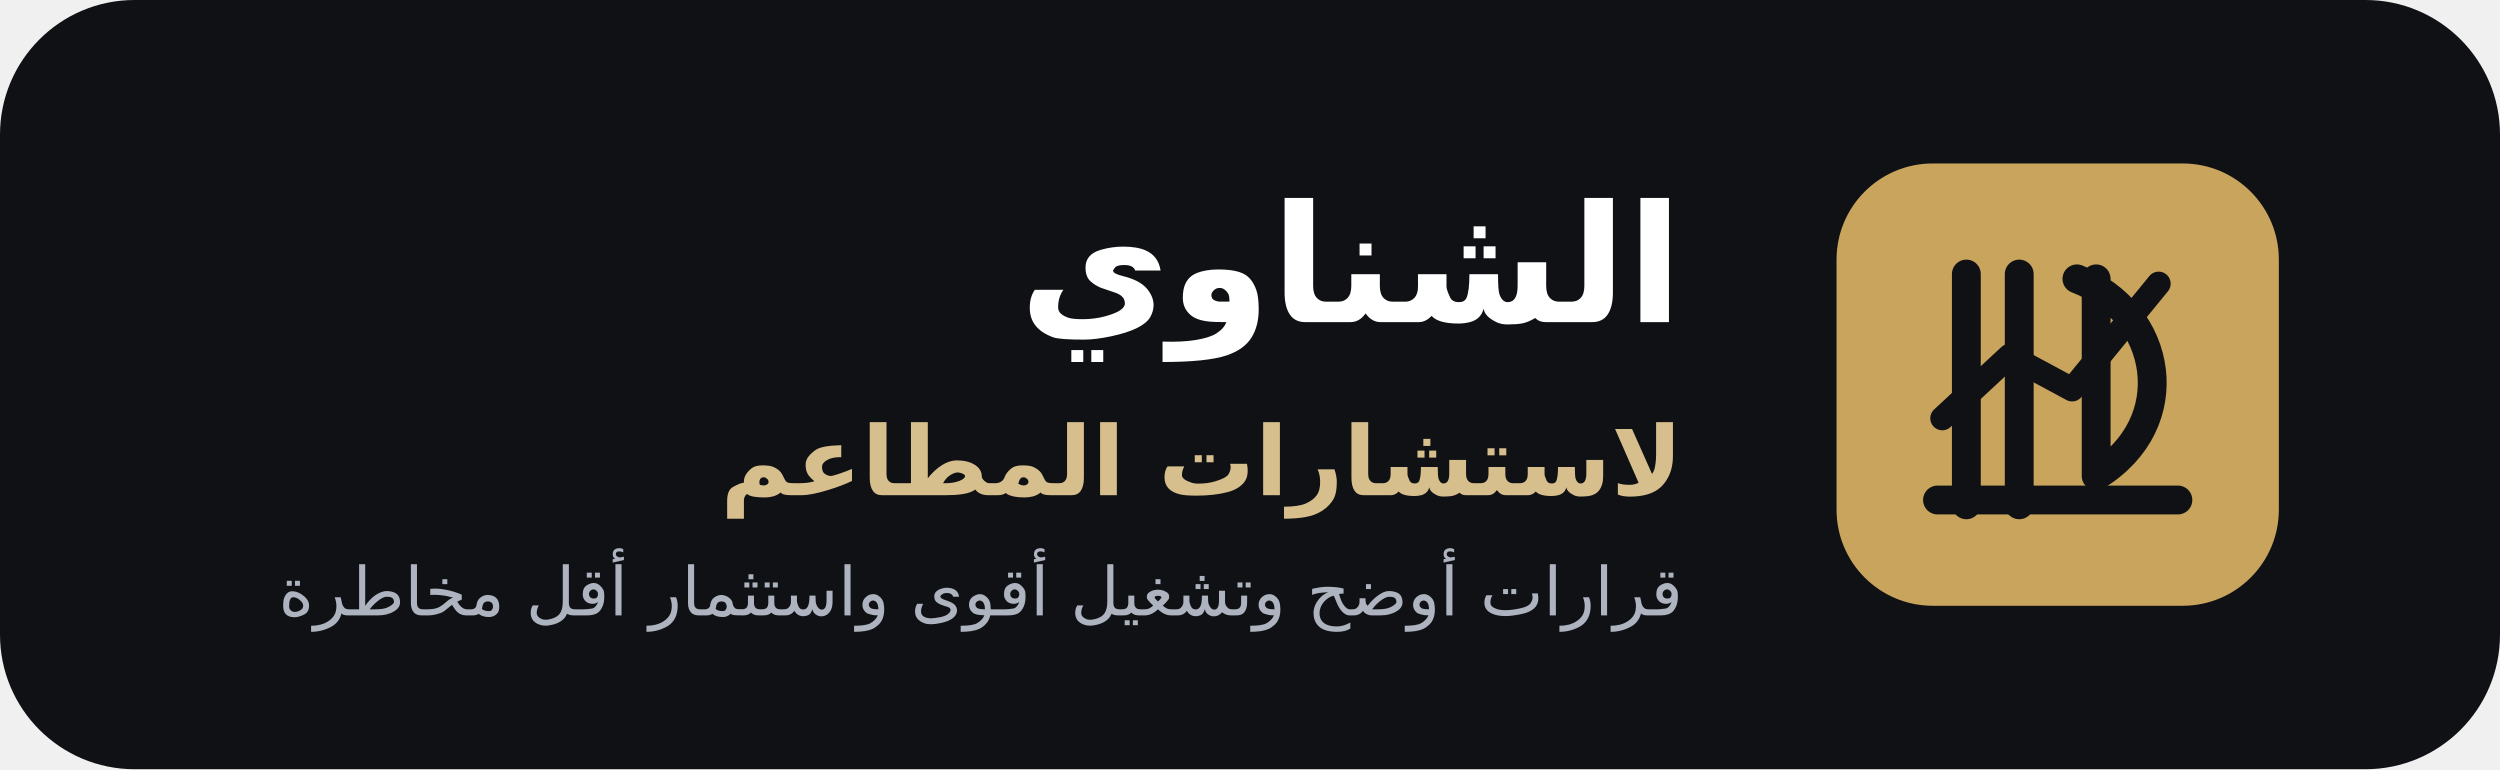
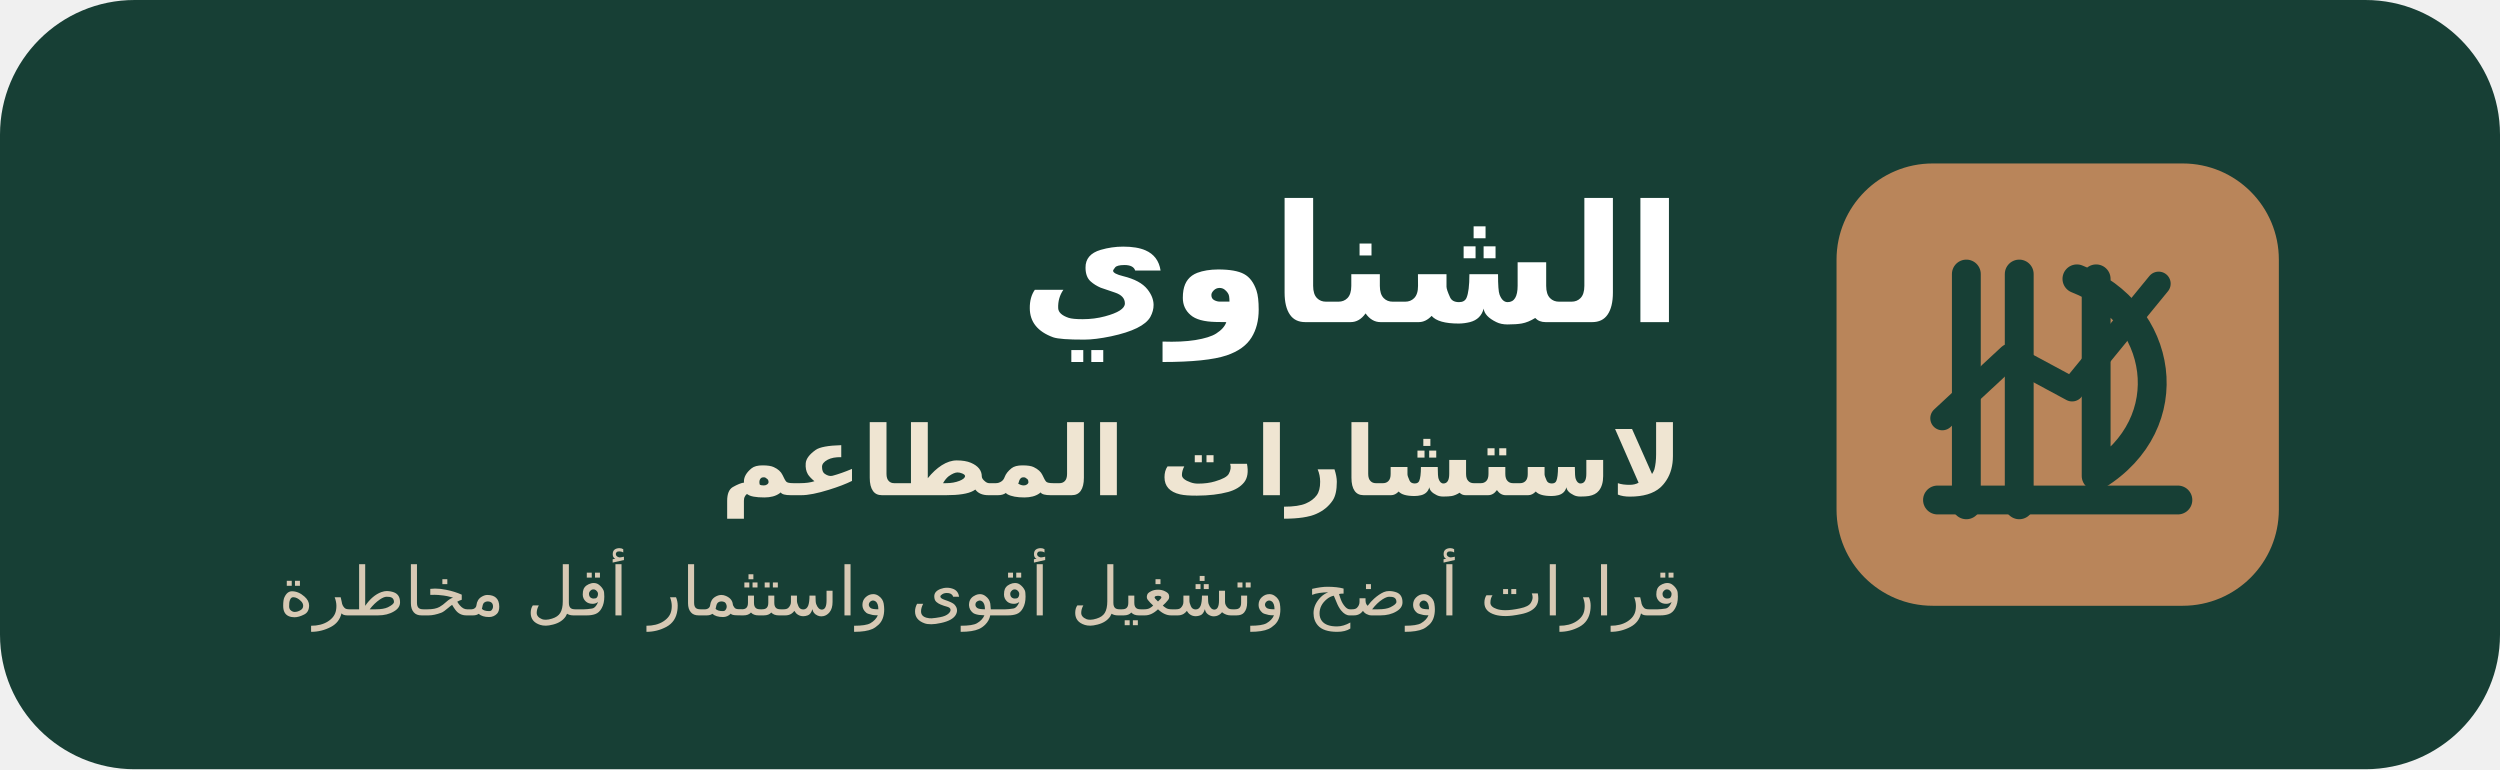
<svg xmlns="http://www.w3.org/2000/svg" width="520" height="160" viewBox="0 0 520 160" role="img" aria-labelledby="title desc">
-   <rect width="520" height="160" rx="28" fill="#0f1115" />
+   <rect width="520" height="160" rx="28" fill="#173f35" />
  <g transform="translate(382 34)">
-     <rect x="0" y="0" width="92" height="92" rx="20" fill="#c9a45d" />
-     <path d="M27 23v48M38 23v48M50 24c18 7 22 30 4 41v-41" fill="none" stroke="#0f1115" stroke-width="6" stroke-linecap="round" stroke-linejoin="round" />
-     <path d="M21 70h50" fill="none" stroke="#0f1115" stroke-width="6" stroke-linecap="round" />
-     <path d="M22 53l14-13 13 7 18-22" fill="none" stroke="#0f1115" stroke-width="5" stroke-linecap="round" stroke-linejoin="round" />
+     <rect x="0" y="0" width="92" height="92" rx="20" fill="#b9855a" />
+     <path d="M27 23v48M38 23v48M50 24c18 7 22 30 4 41v-41" fill="none" stroke="#173f35" stroke-width="6" stroke-linecap="round" stroke-linejoin="round" />
+     <path d="M21 70h50" fill="none" stroke="#173f35" stroke-width="6" stroke-linecap="round" />
+     <path d="M22 53l14-13 13 7 18-22" fill="none" stroke="#173f35" stroke-width="5" stroke-linecap="round" stroke-linejoin="round" />
  </g>
  <text x="350" y="67" fill="#ffffff" font-family="Tajawal, Arial, sans-serif" font-size="34" font-weight="800" text-anchor="end">الشناوي</text>
-   <text x="350" y="103" fill="#d7bf8d" font-family="Tajawal, Arial, sans-serif" font-size="20" font-weight="700" text-anchor="end">لاستشارات المطاعم</text>
-   <text x="350" y="128" fill="#aeb4bf" font-family="Tajawal, Arial, sans-serif" font-size="14" text-anchor="end">قرارات أوضح وتشغيل أقوى واستثمار أقل مخاطرة</text>
+   <text x="350" y="103" fill="#efe5d2" font-family="Tajawal, Arial, sans-serif" font-size="20" font-weight="700" text-anchor="end">لاستشارات المطاعم</text>
+   <text x="350" y="128" fill="#d7c9b4" font-family="Tajawal, Arial, sans-serif" font-size="14" text-anchor="end">قرارات أوضح وتشغيل أقوى واستثمار أقل مخاطرة</text>
</svg>
